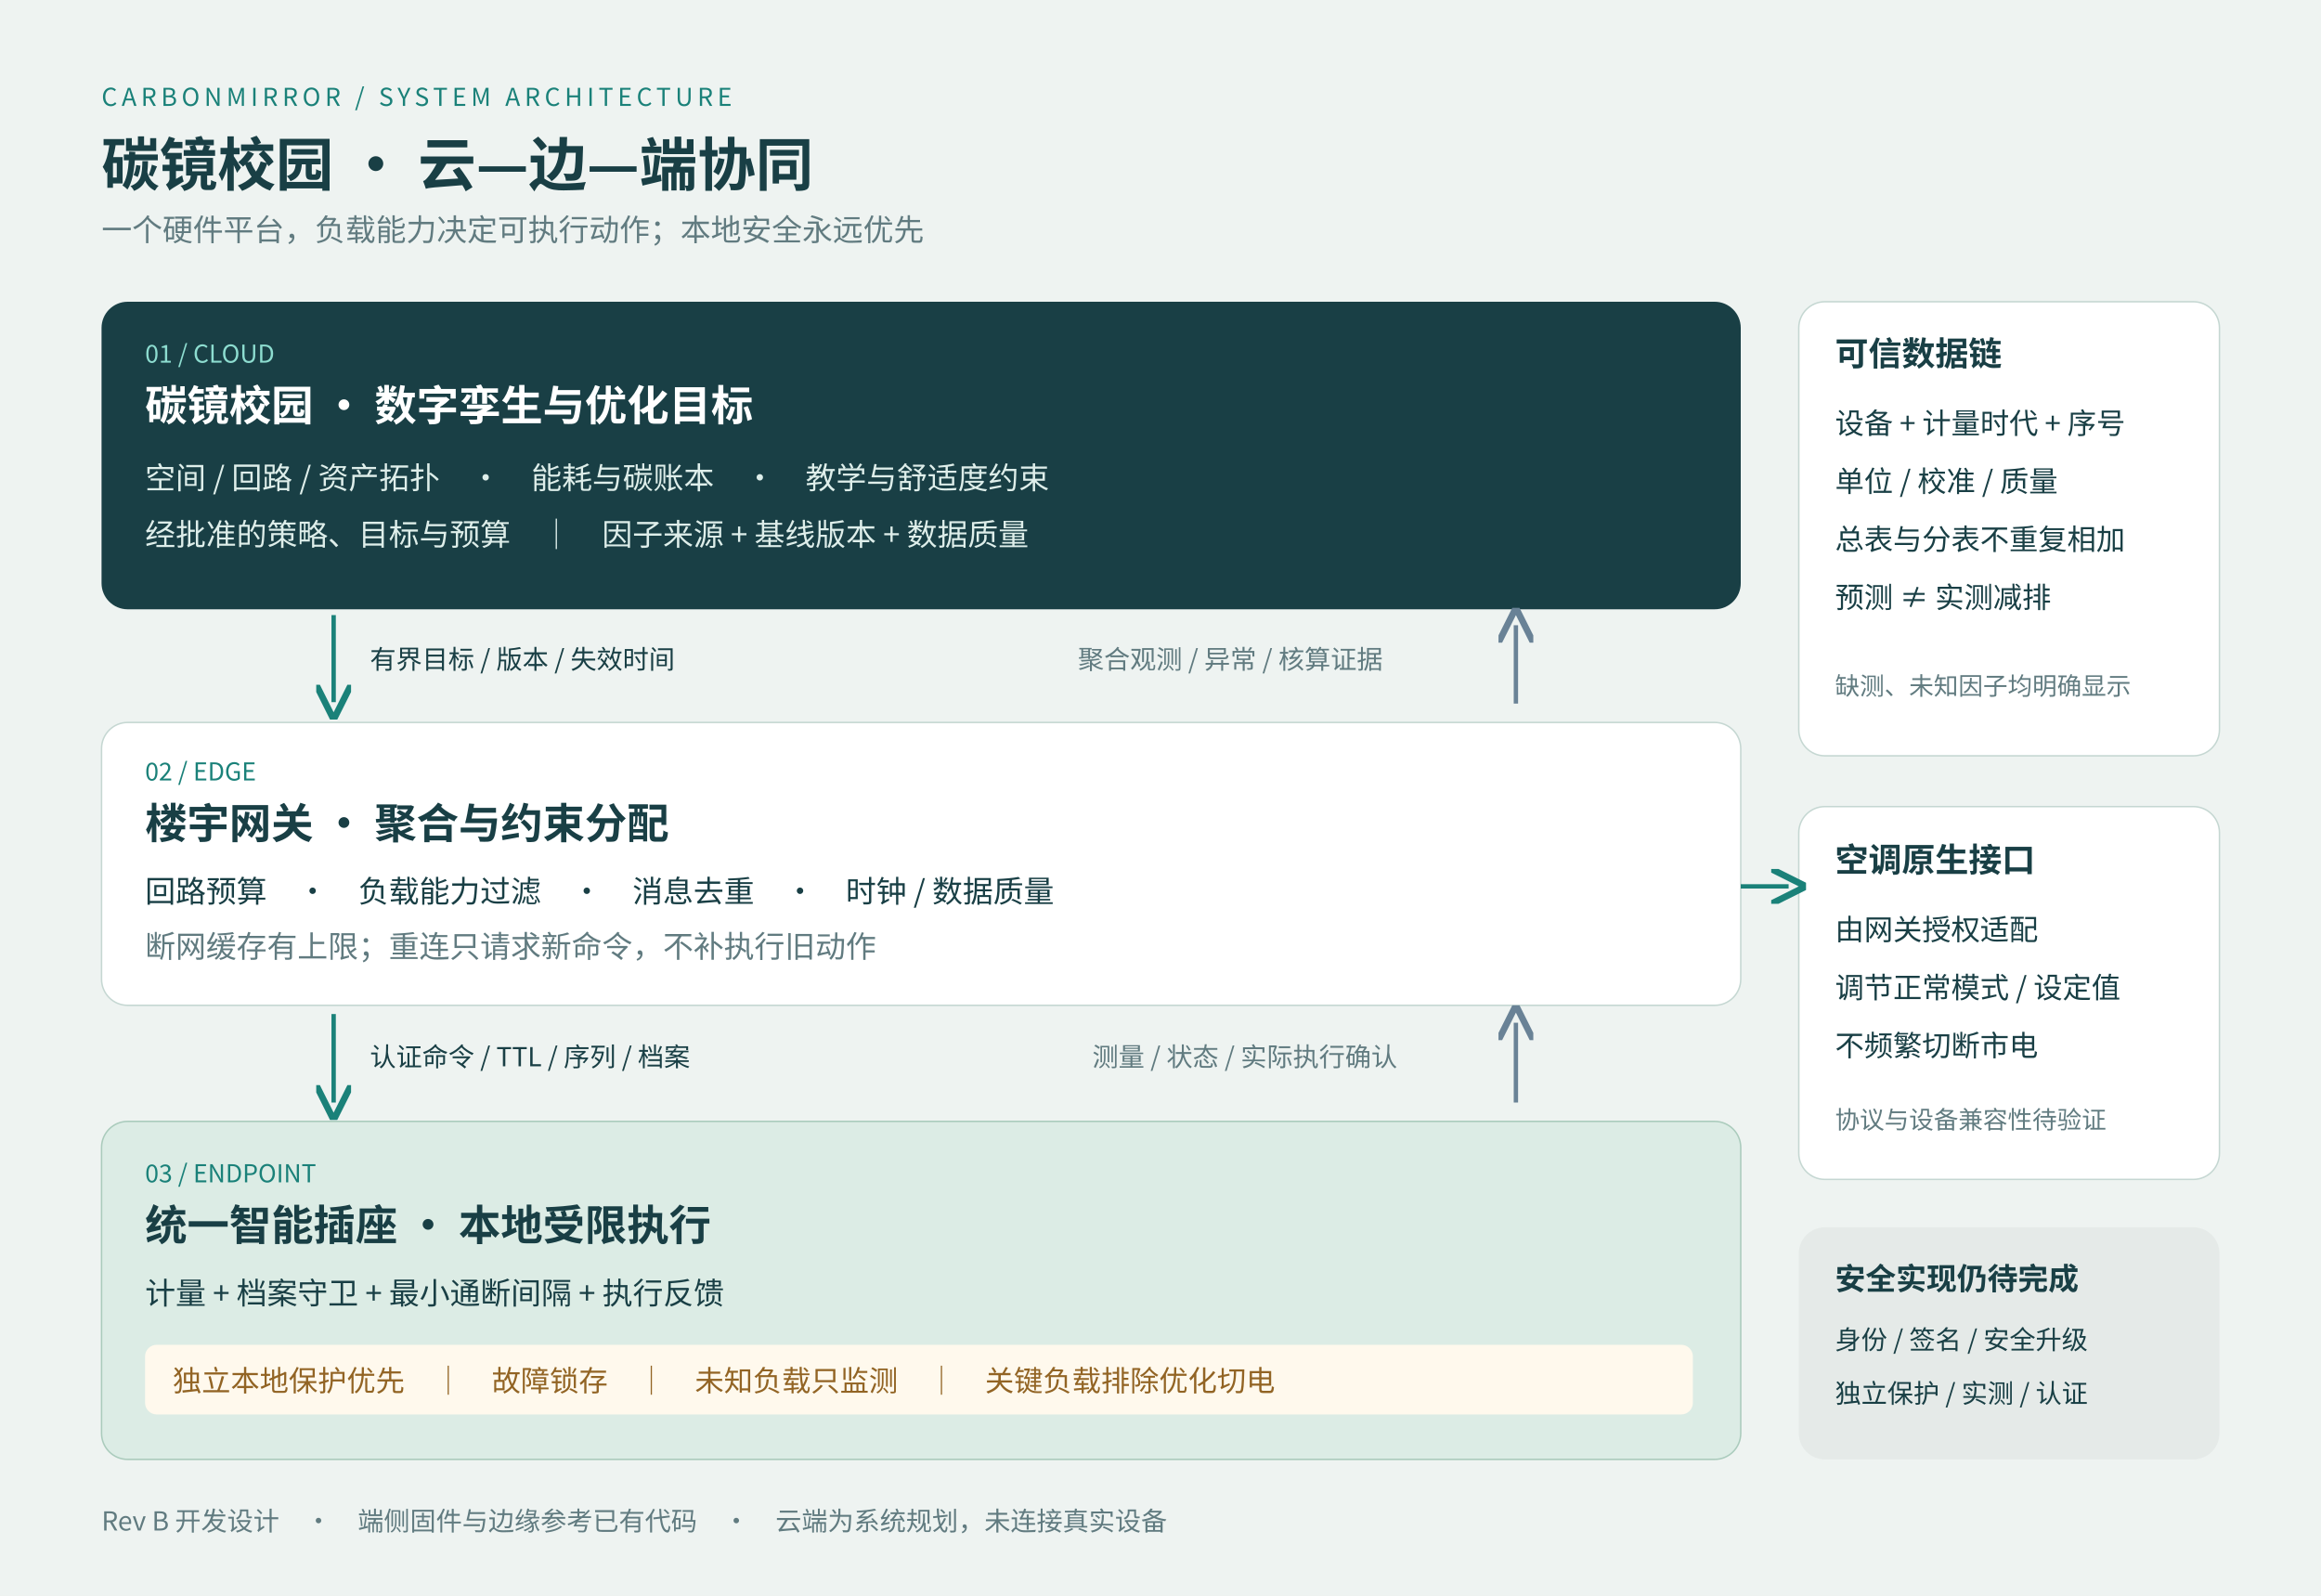
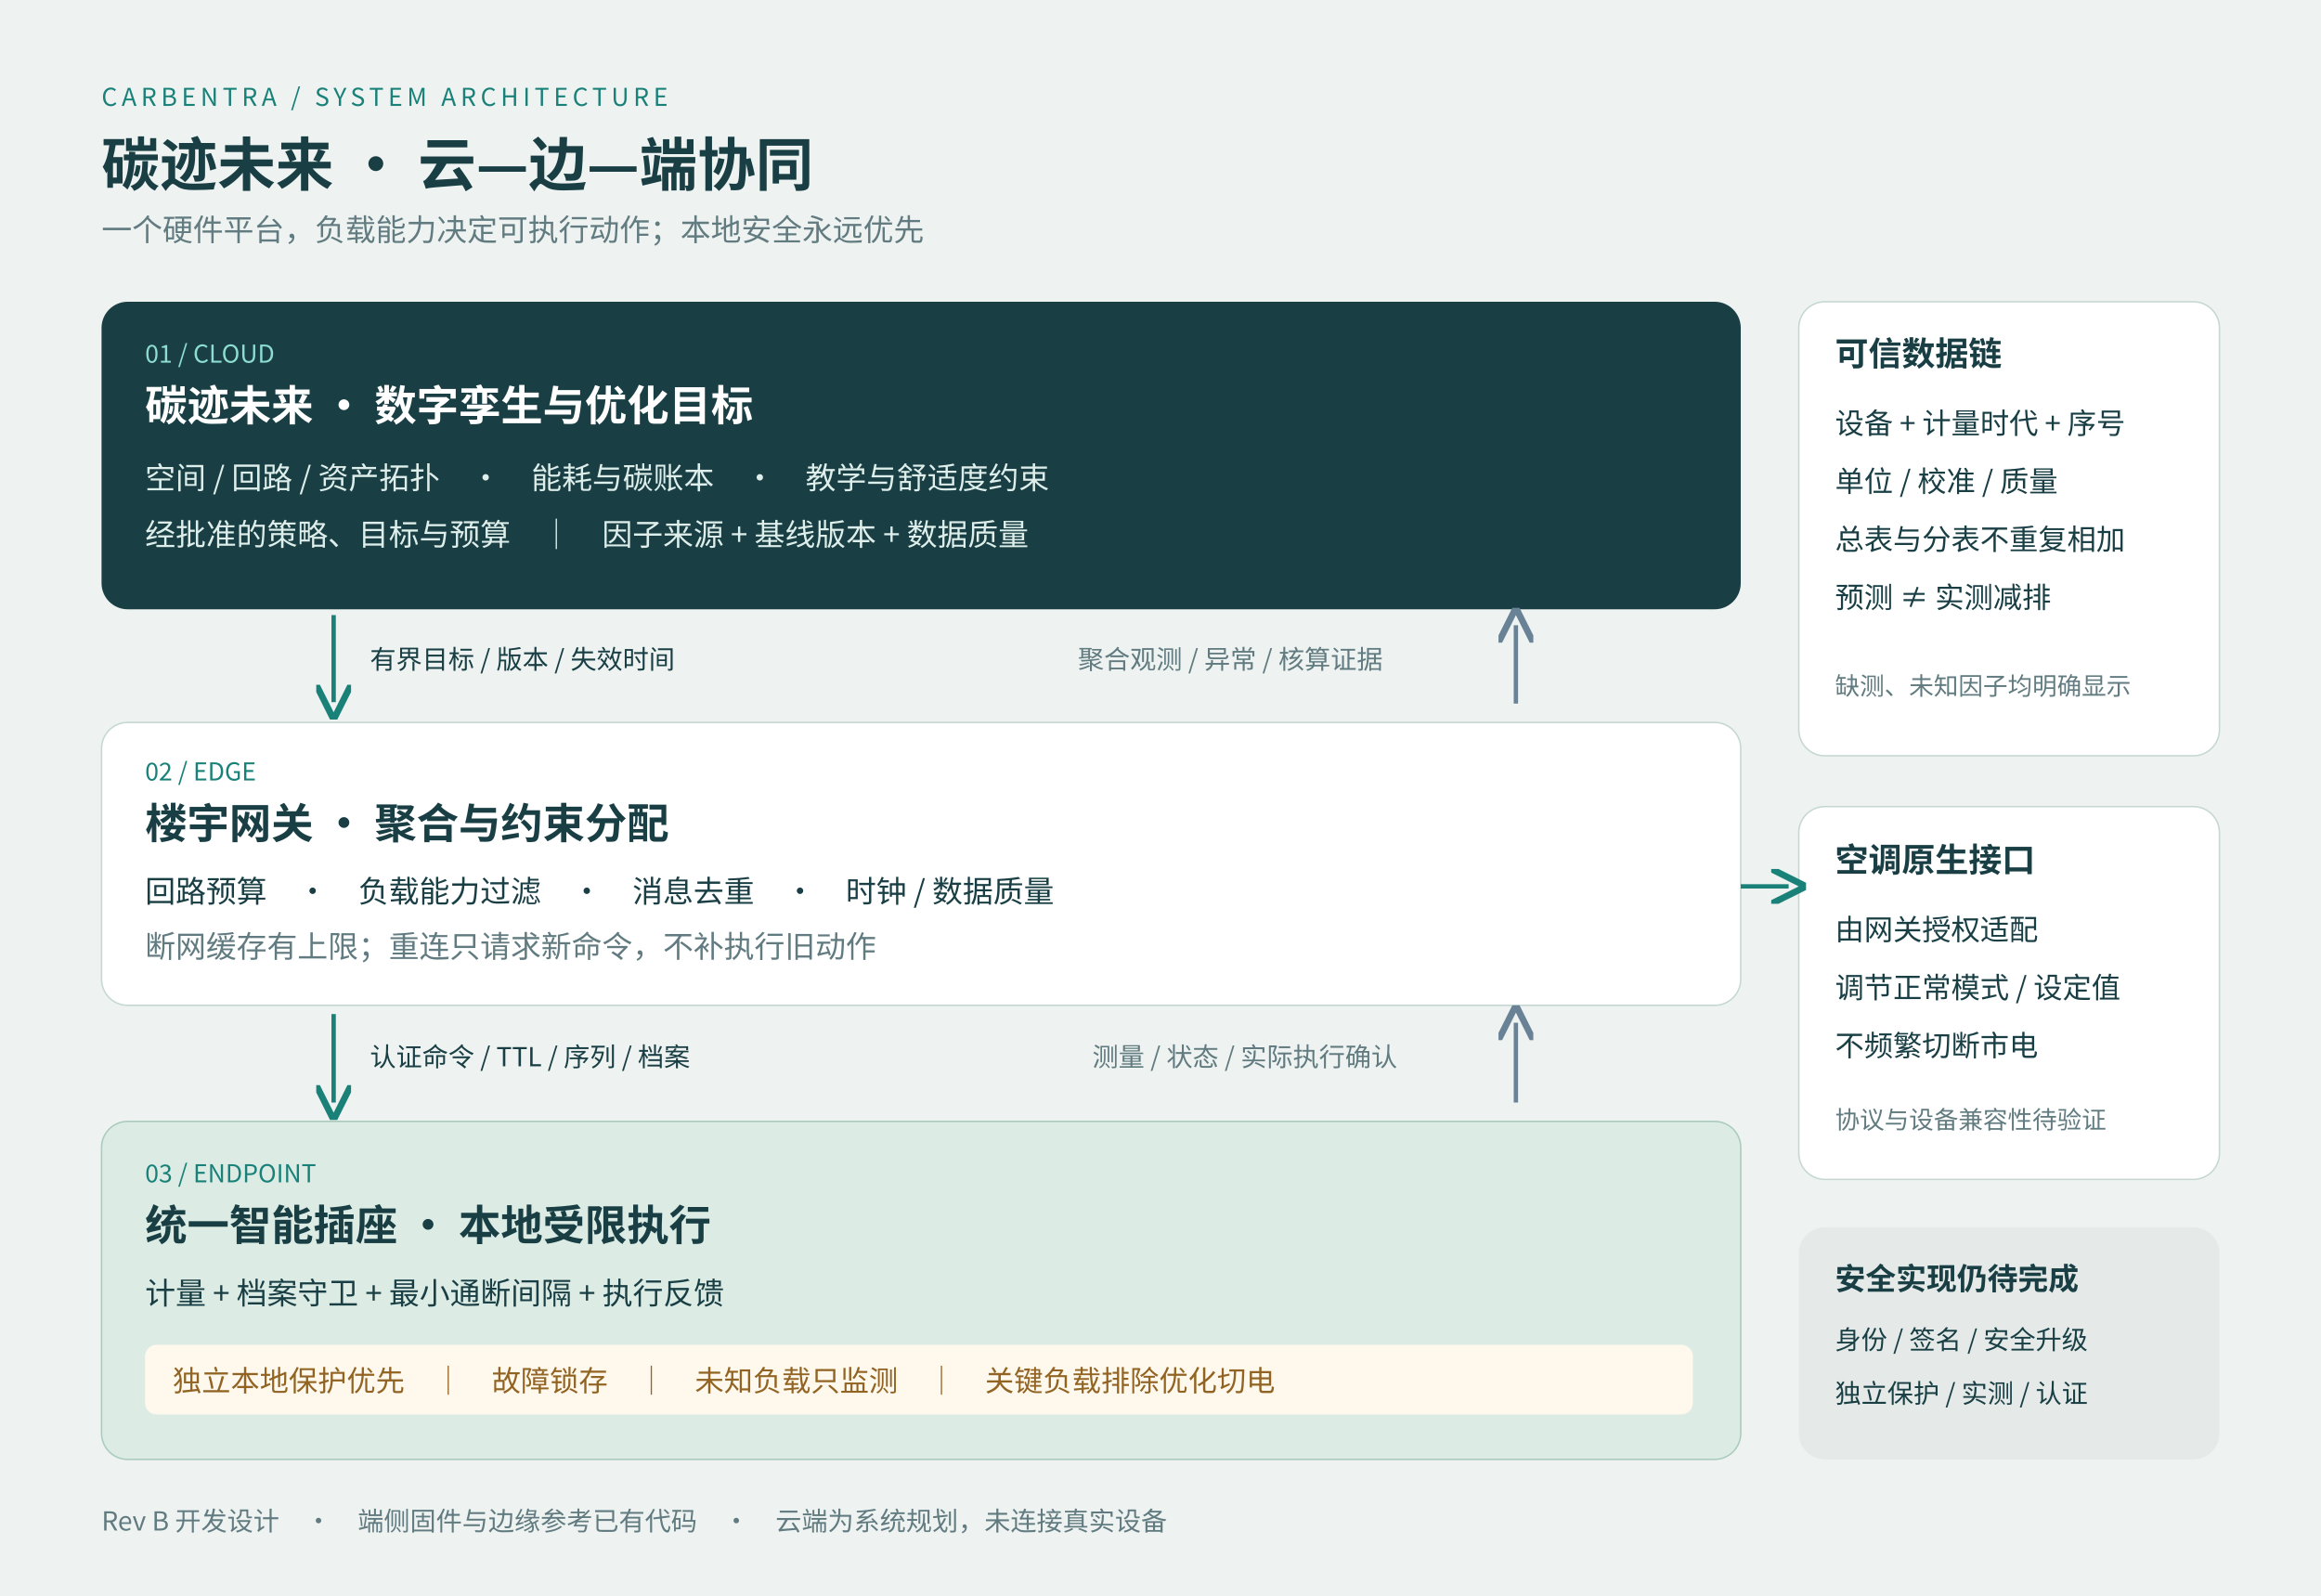
<svg xmlns="http://www.w3.org/2000/svg" width="1600" height="1100" viewBox="0 0 1600 1100">
  <defs>
    <marker id="down" markerWidth="8" markerHeight="8" refX="4" refY="4" orient="auto">
      <path d="M0,0 L8,4 L0,8" fill="none" stroke="#1a8179" stroke-width="1.5" />
    </marker>
    <marker id="up" markerWidth="8" markerHeight="8" refX="4" refY="4" orient="auto">
      <path d="M0,0 L8,4 L0,8" fill="none" stroke="#698296" stroke-width="1.5" />
    </marker>
  </defs>
  <rect width="1600" height="1100" fill="#eef3f1" />
  <g font-family="Noto Sans CJK SC, sans-serif" fill="#193f45">
-     <text x="70" y="73" font-size="17" letter-spacing="3" fill="#1a8179">CARBONMIRROR / SYSTEM ARCHITECTURE</text>
-     <text x="70" y="128" font-size="40" font-weight="700">碳镜校园 · 云—边—端协同</text>
+     <text x="70" y="73" font-size="17" letter-spacing="3" fill="#1a8179">CARBENTRA / SYSTEM ARCHITECTURE</text>
+     <text x="70" y="128" font-size="40" font-weight="700">碳迹未来 · 云—边—端协同</text>
    <text x="70" y="166" font-size="21" fill="#617b80">一个硬件平台，负载能力决定可执行动作；本地安全永远优先</text>
    <rect x="70" y="208" width="1130" height="212" rx="18" fill="#193f45" />
    <text x="100" y="250" font-size="17" fill="#8dddd0">01 / CLOUD</text>
-     <text x="100" y="290" font-size="29" fill="white" font-weight="700">碳镜校园 · 数字孪生与优化目标</text>
+     <text x="100" y="290" font-size="29" fill="white" font-weight="700">碳迹未来 · 数字孪生与优化目标</text>
    <text x="100" y="337" font-size="21" fill="#deeeea">空间 / 回路 / 资产拓扑　·　能耗与碳账本　·　教学与舒适度约束</text>
    <text x="100" y="376" font-size="21" fill="#deeeea">经批准的策略、目标与预算　｜　因子来源 + 基线版本 + 数据质量</text>
    <path d="M230 424 V484" stroke="#1a8179" stroke-width="3" marker-end="url(#down)" />
    <text x="255" y="461" font-size="18">有界目标 / 版本 / 失效时间</text>
    <path d="M1045 485 V431" stroke="#698296" stroke-width="3" marker-end="url(#up)" />
    <text x="743" y="461" font-size="18" fill="#617b80">聚合观测 / 异常 / 核算证据</text>
    <rect x="70" y="498" width="1130" height="195" rx="18" fill="white" stroke="#c5d7d2" />
    <text x="100" y="538" font-size="17" fill="#1a8179">02 / EDGE</text>
    <text x="100" y="578" font-size="29" font-weight="700">楼宇网关 · 聚合与约束分配</text>
    <text x="100" y="622" font-size="21">回路预算　·　负载能力过滤　·　消息去重　·　时钟 / 数据质量</text>
    <text x="100" y="660" font-size="21" fill="#617b80">断网缓存有上限；重连只请求新命令，不补执行旧动作</text>
    <path d="M230 699 V760" stroke="#1a8179" stroke-width="3" marker-end="url(#down)" />
    <text x="255" y="735" font-size="18">认证命令 / TTL / 序列 / 档案</text>
    <path d="M1045 760 V705" stroke="#698296" stroke-width="3" marker-end="url(#up)" />
    <text x="753" y="735" font-size="18" fill="#617b80">测量 / 状态 / 实际执行确认</text>
    <rect x="70" y="773" width="1130" height="233" rx="18" fill="#dcece5" stroke="#aacbbc" />
    <text x="100" y="815" font-size="17" fill="#1a8179">03 / ENDPOINT</text>
    <text x="100" y="855" font-size="29" font-weight="700">统一智能插座 · 本地受限执行</text>
    <text x="100" y="899" font-size="21">计量 + 档案守卫 + 最小通断间隔 + 执行反馈</text>
    <rect x="100" y="927" width="1067" height="48" rx="8" fill="#fff9ed" />
    <text x="119" y="959" font-size="20" fill="#926424">独立本地保护优先　｜　故障锁存　｜　未知负载只监测　｜　关键负载排除优化切电</text>
    <rect x="1240" y="208" width="290" height="313" rx="18" fill="white" stroke="#c5d7d2" />
    <text x="1265" y="252" font-size="23" font-weight="700">可信数据链</text>
    <text x="1265" y="299" font-size="20">设备 + 计量时代 + 序号</text>
    <text x="1265" y="339" font-size="20">单位 / 校准 / 质量</text>
    <text x="1265" y="379" font-size="20">总表与分表不重复相加</text>
    <text x="1265" y="419" font-size="20">预测 ≠ 实测减排</text>
    <text x="1265" y="479" font-size="17" fill="#617b80">缺测、未知因子均明确显示</text>
    <rect x="1240" y="556" width="290" height="257" rx="18" fill="white" stroke="#c5d7d2" />
    <text x="1265" y="601" font-size="23" font-weight="700">空调原生接口</text>
    <text x="1265" y="648" font-size="20">由网关授权适配</text>
    <text x="1265" y="688" font-size="20">调节正常模式 / 设定值</text>
    <text x="1265" y="728" font-size="20">不频繁切断市电</text>
    <text x="1265" y="778" font-size="17" fill="#617b80">协议与设备兼容性待验证</text>
    <path d="M1200 611 H1233" stroke="#1a8179" stroke-width="3" marker-end="url(#down)" />
    <rect x="1240" y="846" width="290" height="160" rx="18" fill="#e5eae8" />
    <text x="1265" y="889" font-size="21" font-weight="700">安全实现仍待完成</text>
    <text x="1265" y="930" font-size="18">身份 / 签名 / 安全升级</text>
    <text x="1265" y="967" font-size="18">独立保护 / 实测 / 认证</text>
    <text x="70" y="1055" font-size="18" fill="#617b80">Rev B 开发设计　·　端侧固件与边缘参考已有代码　·　云端为系统规划，未连接真实设备</text>
  </g>
</svg>
